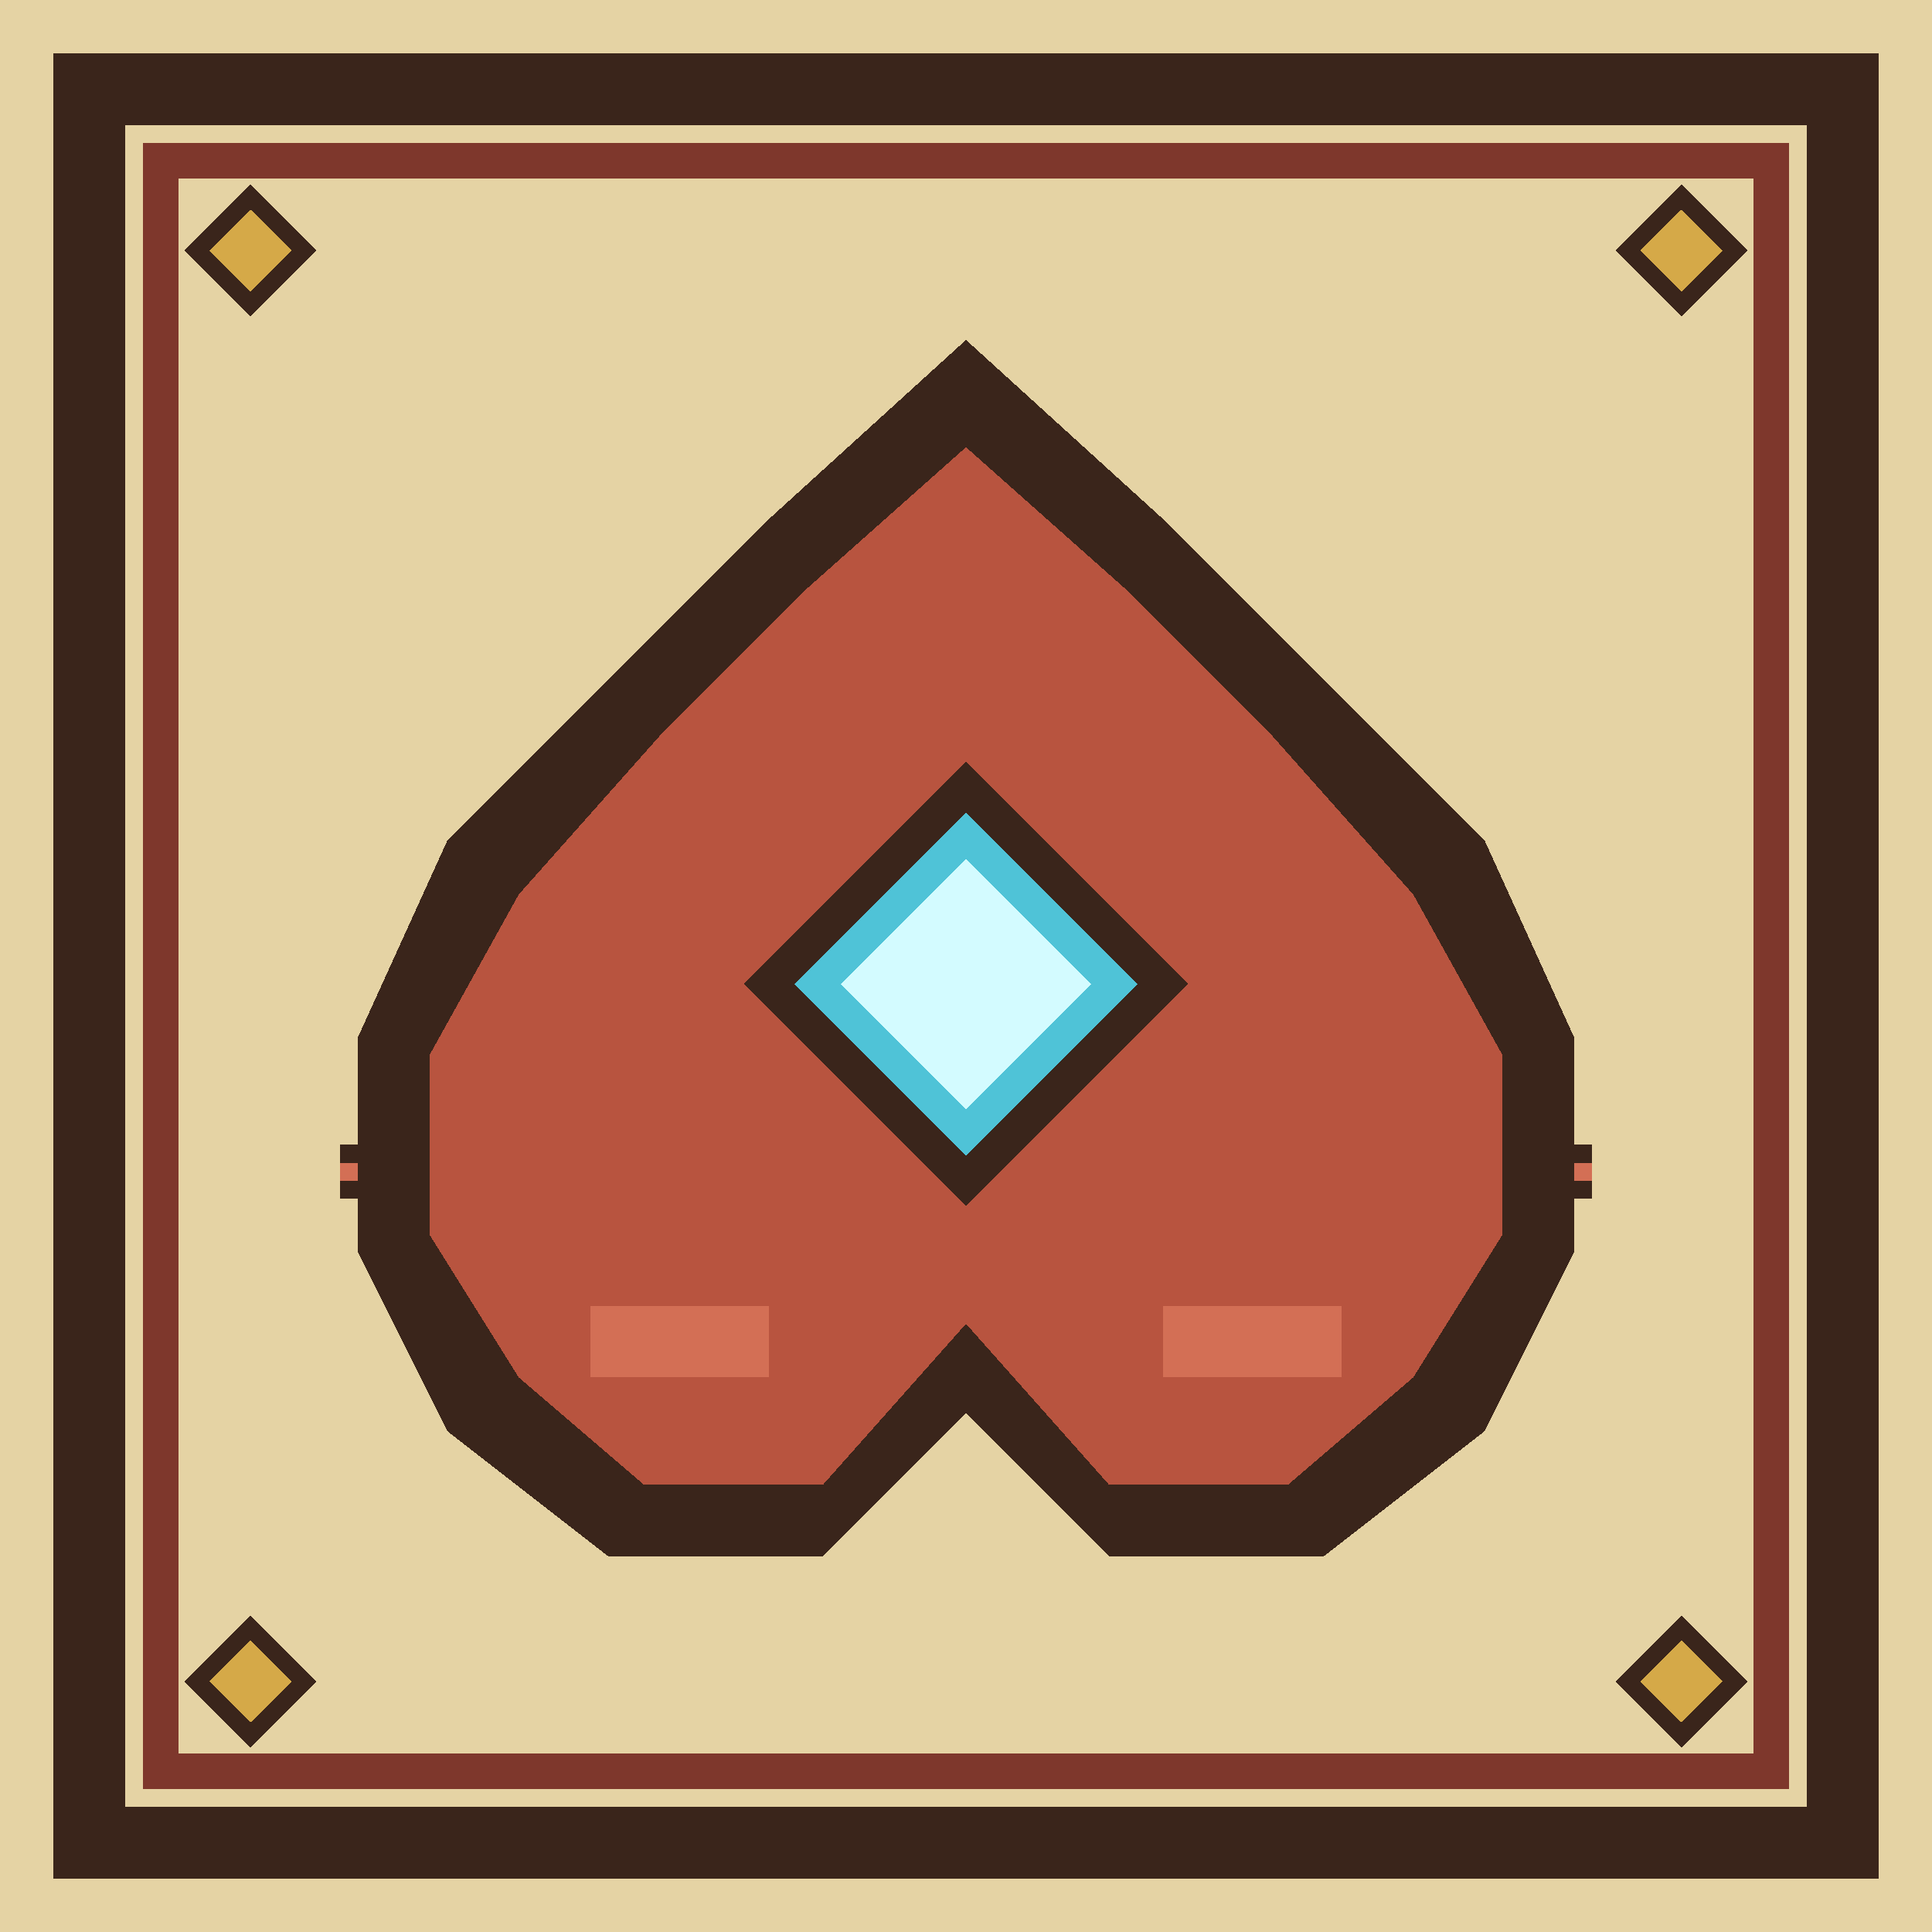
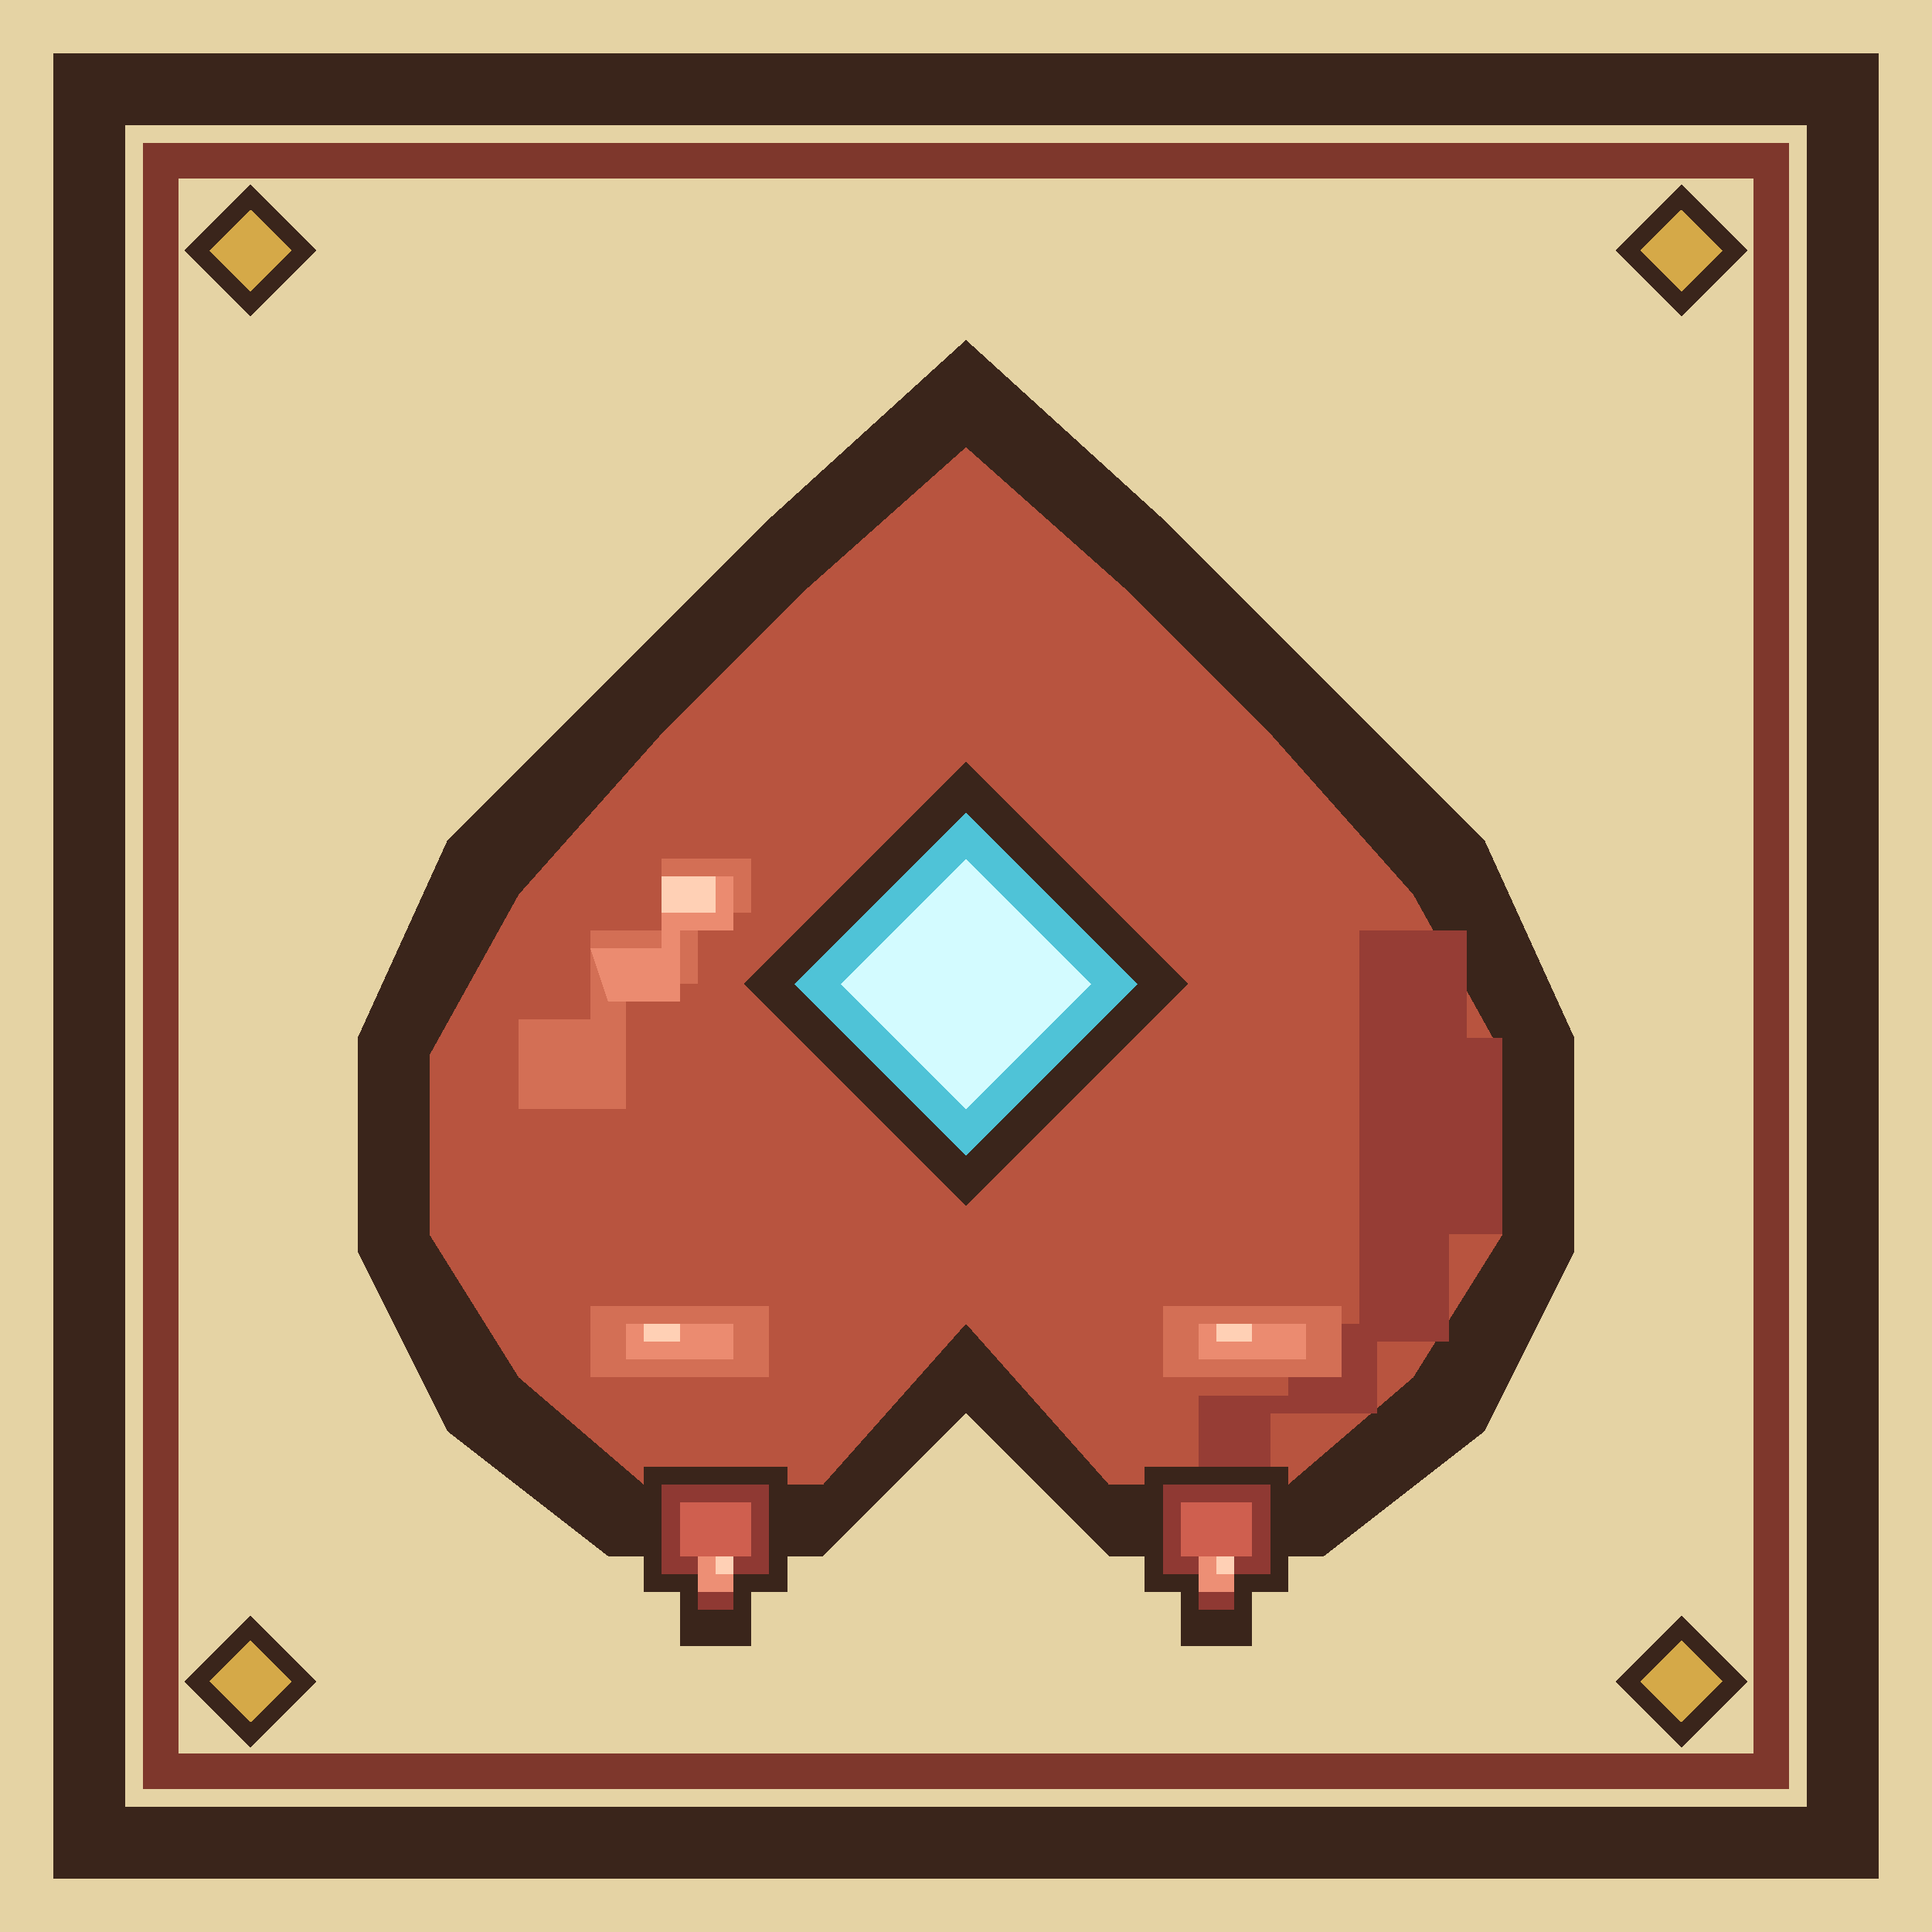
<svg xmlns="http://www.w3.org/2000/svg" width="432" height="432" viewBox="0 0 108 108" shape-rendering="crispEdges">
  <rect width="108" height="108" fill="#e5d3a4" />
  <rect x="5" y="5" width="98" height="98" fill="none" stroke="#3a251b" stroke-width="4" />
  <rect x="9" y="9" width="90" height="90" fill="none" stroke="#7e372c" stroke-width="2" />
  <g fill="#d5a948" stroke="#3a251b" stroke-width="1">
    <path d="M14 11l3 3-3 3-3-3z" />
    <path d="M94 11l3 3-3 3-3-3z" />
    <path d="M14 91l3 3-3 3-3-3z" />
    <path d="M94 91l3 3-3 3-3-3z" />
  </g>
  <g transform="rotate(180 54 54)">
    <path d="M20 38L25 28L34 21L46 21L54 29L62 21L74 21L83 28L88 38L88 50L83 61L74 70L65 79L54 89L43 79L34 70L25 61L20 50Z" fill="#3a251b" />
-     <rect x="19" y="41" width="2" height="3" fill="#3a251b" />
-     <rect x="87" y="41" width="2" height="3" fill="#3a251b" />
    <path d="M24 39L29 31L36 25L46 25L54 34L62 25L72 25L79 31L84 39L84 49L79 58L71 67L63 75L54 83L45 75L37 67L29 58L24 49Z" fill="#b8543f" />
-     <rect x="19" y="42" width="1" height="1" fill="#d36f55" />
-     <rect x="88" y="42" width="1" height="1" fill="#d36f55" />
-     <rect x="33" y="31" width="10" height="4" fill="#d36f55" />
-     <rect x="65" y="31" width="10" height="4" fill="#d36f55" />
    <path d="M54 42L65 53L54 64L43 53Z" fill="#4fc3d7" stroke="#3a251b" stroke-width="2" />
    <path d="M54 46L61 53L54 60L47 53Z" fill="#d3fbff" />
  </g>
+   <path d="M29 57H33V52H37V48H42V51H39V55H35V62H29Z" fill="#d36f55" />
+   <path d="M33 53H37V49H41V52H38V56H34Z" fill="#eb8b70" />
+   <rect x="37" y="49" width="3" height="2" fill="#ffd0b5" />
+   <path d="M76 52H82V58H84V69H81V75H77V79H71V82H67V78H72V74H76Z" fill="#963d35" />
+   <g>
+     <rect x="33" y="73" width="10" height="4" fill="#d36f55" />
+     <rect x="35" y="74" width="6" height="2" fill="#eb8b70" />
+     <rect x="36" y="74" width="2" height="1" fill="#ffd0b5" />
+     <rect x="65" y="73" width="10" height="4" fill="#d36f55" />
+     <rect x="67" y="74" width="6" height="2" fill="#eb8b70" />
+     <rect x="68" y="74" width="2" height="1" fill="#ffd0b5" />
+   </g>
+   <g>
+     <path d="M36 82H44V89H42V92H38V89H36Z" fill="#3a251b" />
+     <path d="M37 83H43V88H41V90H39V88H37Z" fill="#8f3933" />
+     <rect x="38" y="84" width="4" height="3" fill="#cf5f4f" />
+     <rect x="39" y="87" width="2" height="2" fill="#ed8f75" />
+     <rect x="40" y="87" width="1" height="1" fill="#ffd0b5" />
+     <path d="M64 82H72V89H70V92H66V89H64Z" fill="#3a251b" />
+     <path d="M65 83H71V88H69V90H67V88H65Z" fill="#8f3933" />
+     <rect x="66" y="84" width="4" height="3" fill="#cf5f4f" />
+     <rect x="67" y="87" width="2" height="2" fill="#ed8f75" />
+     <rect x="68" y="87" width="1" height="1" fill="#ffd0b5" />
+   </g>
</svg>
